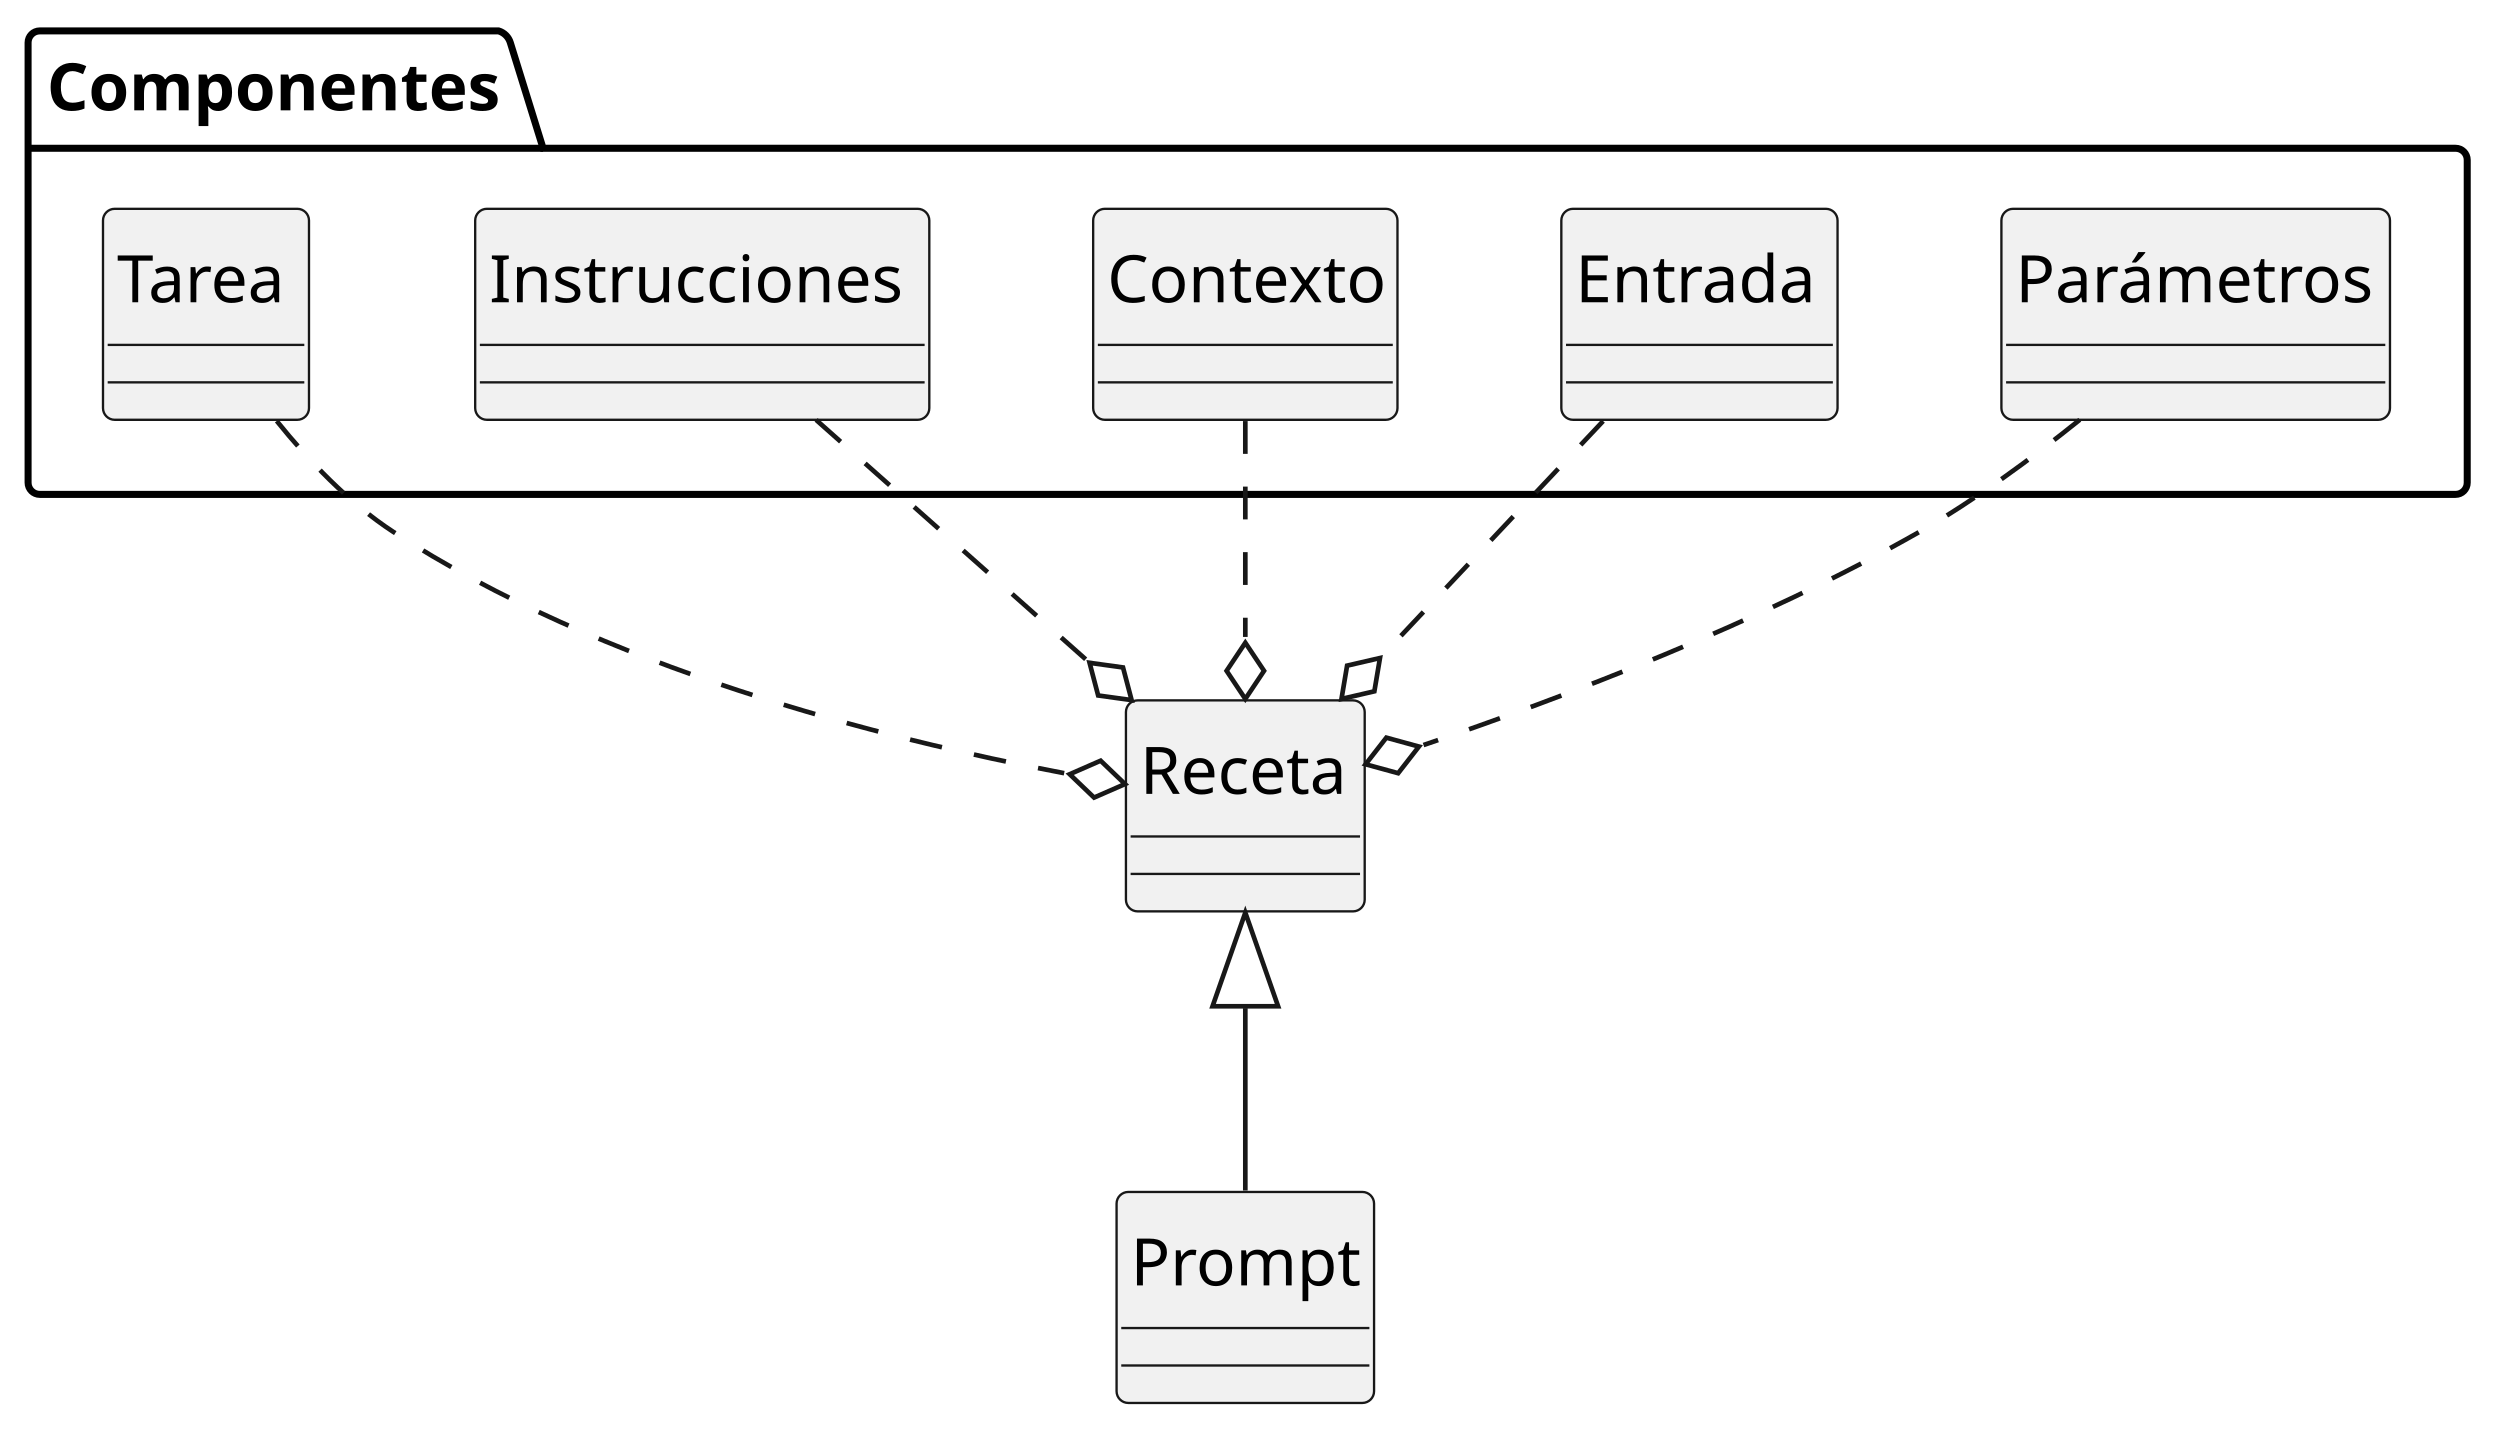
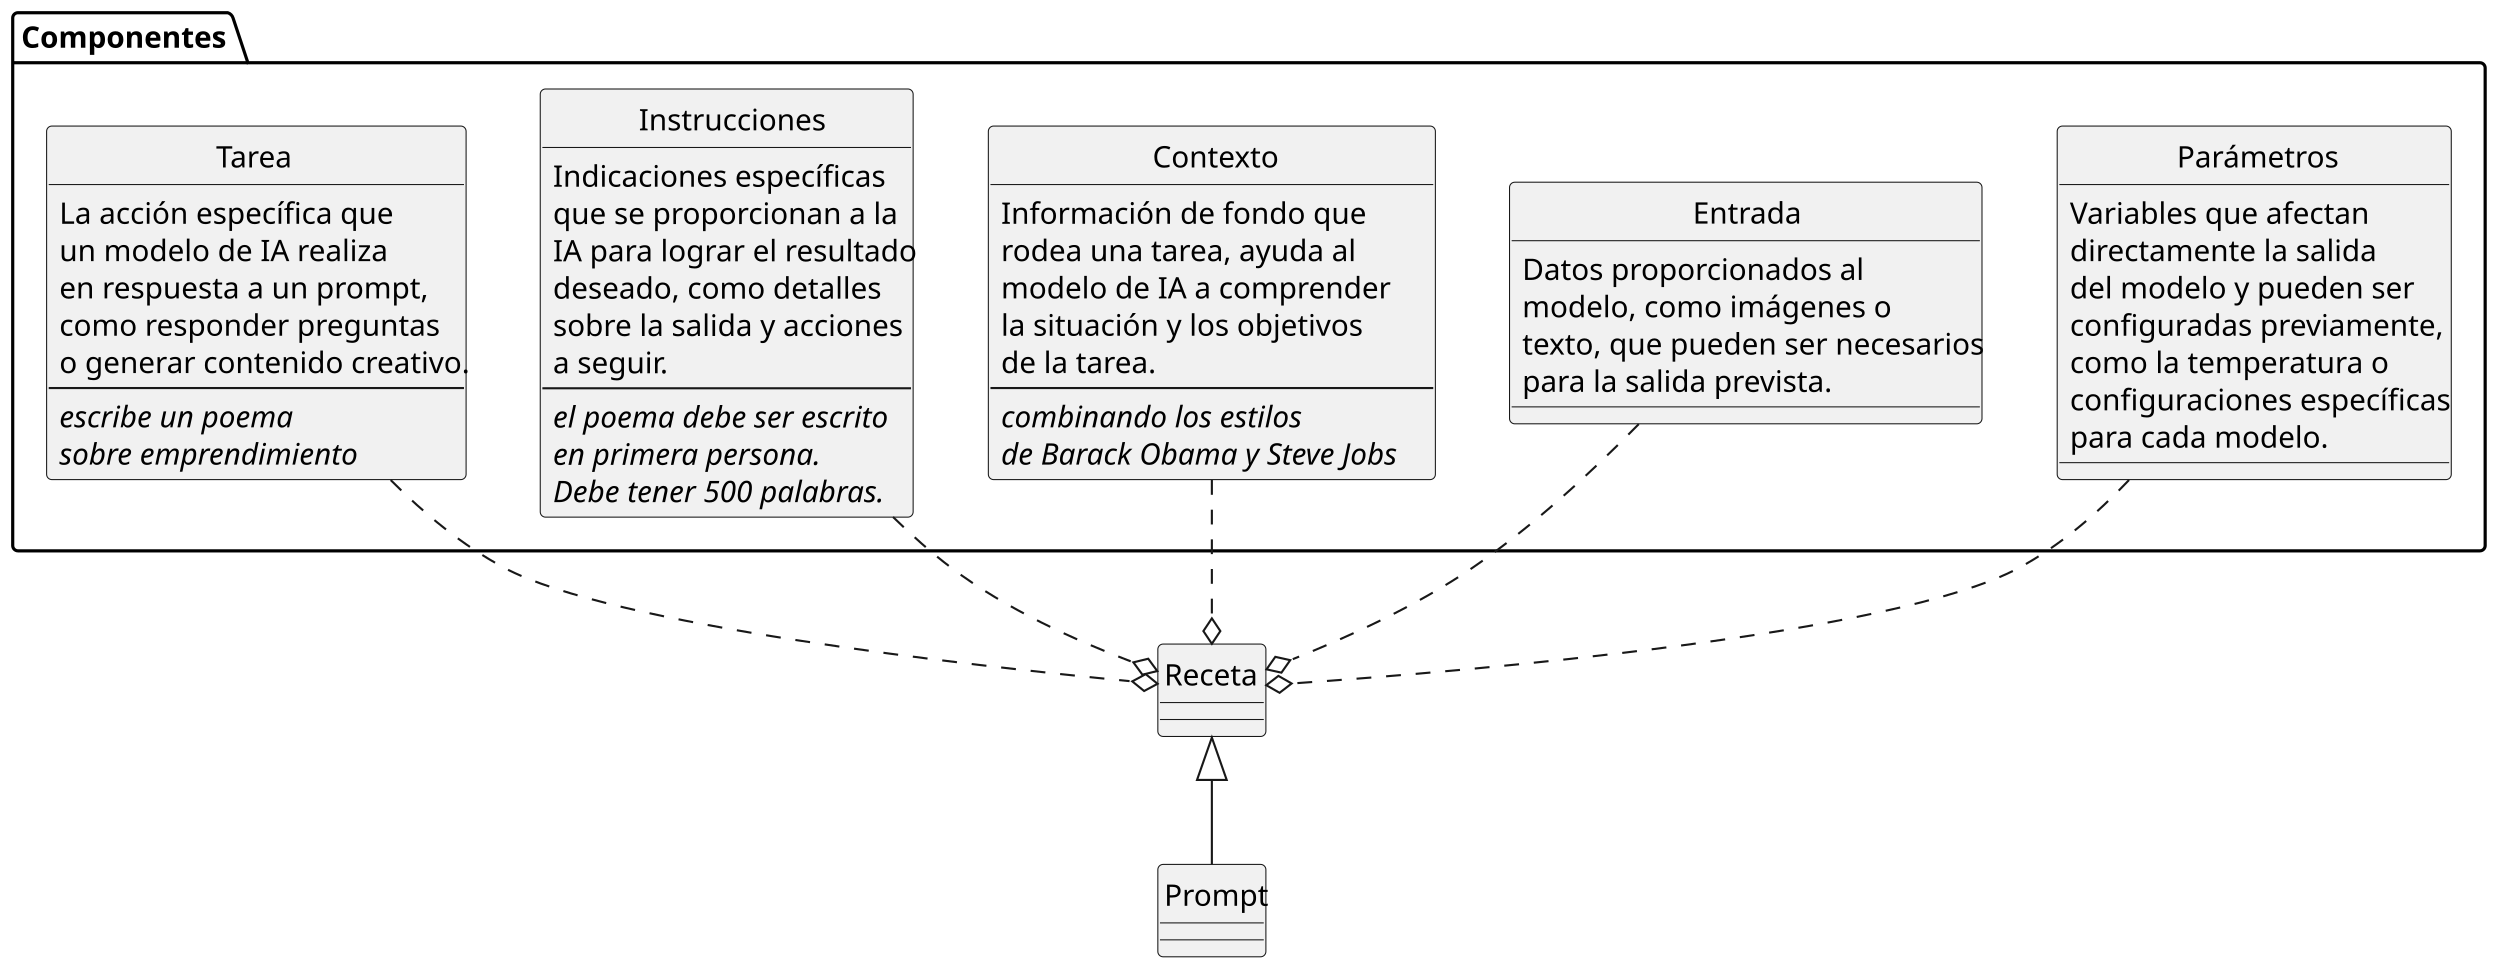
- <svg xmlns="http://www.w3.org/2000/svg" contentStyleType="text/css" height="306px" preserveAspectRatio="none" style="width:534px;height:306px;background:#FFFFFF;" version="1.1" viewBox="0 0 534 306" width="534px" zoomAndPan="magnify">
+ <svg xmlns="http://www.w3.org/2000/svg" contentStyleType="text/css" height="458px" preserveAspectRatio="none" style="width:1180px;height:458px;background:#FFFFFF;" version="1.1" viewBox="0 0 1180 458" width="1180px" zoomAndPan="magnify">
  <defs />
  <g>
    <g id="cluster_Componentes">
-       <path d="M8.5,6.602 L106.5,6.602 A3.75,3.75 0 0 1 109,9.102 L116,31.67 L524.5,31.67 A2.5,2.5 0 0 1 527,34.17 L527,103.102 A2.5,2.5 0 0 1 524.5,105.602 L8.5,105.602 A2.5,2.5 0 0 1 6,103.102 L6,9.102 A2.5,2.5 0 0 1 8.5,6.602 " fill="none" style="stroke:#000000;stroke-width:1.5;" />
-       <line style="stroke:#000000;stroke-width:1.5;" x1="6" x2="116" y1="31.67" y2="31.67" />
-       <text fill="#000000" font-family="sans-serif" font-size="14" font-weight="bold" lengthAdjust="spacing" textLength="97" x="10" y="23.568">Componentes</text>
+       <path d="M8.5,6 L107.5,6 A3.75,3.75 0 0 1 110,8.5 L117,29.609 L1170.5,29.609 A2.5,2.5 0 0 1 1173,32.109 L1173,257.5 A2.5,2.5 0 0 1 1170.5,260 L8.5,260 A2.5,2.5 0 0 1 6,257.5 L6,8.5 A2.5,2.5 0 0 1 8.5,6 " fill="none" style="stroke:#000000;stroke-width:1.5;" />
+       <line style="stroke:#000000;stroke-width:1.5;" x1="6" x2="117" y1="29.609" y2="29.609" />
+       <text fill="#000000" font-family="sans-serif" font-size="14" font-weight="bold" lengthAdjust="spacing" textLength="98" x="10" y="22.533">Componentes</text>
    </g>
    <g id="elem_Tarea">
-       <rect fill="#F1F1F1" height="45.068" id="Tarea" rx="2.5" ry="2.5" style="stroke:#181818;stroke-width:0.5;" width="44" x="22" y="44.602" />
-       <text fill="#000000" font-family="sans-serif" font-size="14" lengthAdjust="spacing" textLength="38" x="25" y="64.568">Tarea</text>
-       <line style="stroke:#181818;stroke-width:0.5;" x1="23" x2="65" y1="73.67" y2="73.67" />
-       <line style="stroke:#181818;stroke-width:0.5;" x1="23" x2="65" y1="81.67" y2="81.67" />
+       <rect codeLine="15" fill="#F1F1F1" height="166.875" id="Tarea" rx="2.5" ry="2.5" style="stroke:#181818;stroke-width:0.5;" width="198" x="22" y="59.5" />
+       <text fill="#000000" font-family="sans-serif" font-size="14" lengthAdjust="spacing" textLength="38" x="102" y="79.033">Tarea</text>
+       <line style="stroke:#181818;stroke-width:0.5;" x1="23" x2="219" y1="87.109" y2="87.109" />
+       <text fill="#000000" font-family="sans-serif" font-size="14" lengthAdjust="spacing" textLength="156" x="28" y="105.643">La acción específica que</text>
+       <text fill="#000000" font-family="sans-serif" font-size="14" lengthAdjust="spacing" textLength="147" x="28" y="123.252">un modelo de IA realiza</text>
+       <text fill="#000000" font-family="sans-serif" font-size="14" lengthAdjust="spacing" textLength="167" x="28" y="140.861">en respuesta a un prompt,</text>
+       <text fill="#000000" font-family="sans-serif" font-size="14" lengthAdjust="spacing" textLength="171" x="28" y="158.471">como responder preguntas</text>
+       <text fill="#000000" font-family="sans-serif" font-size="14" lengthAdjust="spacing" textLength="186" x="28" y="176.08">o generar contenido creativo.</text>
+       <line style="stroke:#181818;stroke-width:1.0;" x1="23" x2="219" y1="183.156" y2="183.156" />
+       <text fill="#000000" font-family="sans-serif" font-size="14" font-style="italic" lengthAdjust="spacing" textLength="113" x="28" y="201.69">escribe un poema</text>
+       <text fill="#000000" font-family="sans-serif" font-size="14" font-style="italic" lengthAdjust="spacing" textLength="141" x="28" y="219.299">sobre emprendimiento</text>
    </g>
    <g id="elem_Instrucciones">
-       <rect fill="#F1F1F1" height="45.068" id="Instrucciones" rx="2.5" ry="2.5" style="stroke:#181818;stroke-width:0.5;" width="97" x="101.5" y="44.602" />
-       <text fill="#000000" font-family="sans-serif" font-size="14" lengthAdjust="spacing" textLength="91" x="104.5" y="64.568">Instrucciones</text>
-       <line style="stroke:#181818;stroke-width:0.5;" x1="102.5" x2="197.5" y1="73.67" y2="73.67" />
-       <line style="stroke:#181818;stroke-width:0.5;" x1="102.5" x2="197.5" y1="81.67" y2="81.67" />
+       <rect codeLine="26" fill="#F1F1F1" height="202.094" id="Instrucciones" rx="2.5" ry="2.5" style="stroke:#181818;stroke-width:0.5;" width="176" x="255" y="42" />
+       <text fill="#000000" font-family="sans-serif" font-size="14" lengthAdjust="spacing" textLength="83" x="301.5" y="61.533">Instrucciones</text>
+       <line style="stroke:#181818;stroke-width:0.5;" x1="256" x2="430" y1="69.609" y2="69.609" />
+       <text fill="#000000" font-family="sans-serif" font-size="14" lengthAdjust="spacing" textLength="152" x="261" y="88.143">Indicaciones específicas</text>
+       <text fill="#000000" font-family="sans-serif" font-size="14" lengthAdjust="spacing" textLength="158" x="261" y="105.752">que se proporcionan a la</text>
+       <text fill="#000000" font-family="sans-serif" font-size="14" lengthAdjust="spacing" textLength="164" x="261" y="123.361">IA para lograr el resultado</text>
+       <text fill="#000000" font-family="sans-serif" font-size="14" lengthAdjust="spacing" textLength="150" x="261" y="140.971">deseado, como detalles</text>
+       <text fill="#000000" font-family="sans-serif" font-size="14" lengthAdjust="spacing" textLength="163" x="261" y="158.58">sobre la salida y acciones</text>
+       <text fill="#000000" font-family="sans-serif" font-size="14" lengthAdjust="spacing" textLength="55" x="261" y="176.19">a seguir.</text>
+       <line style="stroke:#181818;stroke-width:1.0;" x1="256" x2="430" y1="183.266" y2="183.266" />
+       <text fill="#000000" font-family="sans-serif" font-size="14" font-style="italic" lengthAdjust="spacing" textLength="164" x="261" y="201.799">el poema debe ser escrito</text>
+       <text fill="#000000" font-family="sans-serif" font-size="14" font-style="italic" lengthAdjust="spacing" textLength="128" x="261" y="219.408">en primera persona.</text>
+       <text fill="#000000" font-family="sans-serif" font-size="14" font-style="italic" lengthAdjust="spacing" textLength="162" x="261" y="237.018">Debe tener 500 palabras.</text>
    </g>
    <g id="elem_Contexto">
-       <rect fill="#F1F1F1" height="45.068" id="Contexto" rx="2.5" ry="2.5" style="stroke:#181818;stroke-width:0.5;" width="65" x="233.5" y="44.602" />
-       <text fill="#000000" font-family="sans-serif" font-size="14" lengthAdjust="spacing" textLength="59" x="236.5" y="64.568">Contexto</text>
-       <line style="stroke:#181818;stroke-width:0.5;" x1="234.5" x2="297.5" y1="73.67" y2="73.67" />
-       <line style="stroke:#181818;stroke-width:0.5;" x1="234.5" x2="297.5" y1="81.67" y2="81.67" />
+       <rect codeLine="39" fill="#F1F1F1" height="166.875" id="Contexto" rx="2.5" ry="2.5" style="stroke:#181818;stroke-width:0.5;" width="211" x="466.5" y="59.5" />
+       <text fill="#000000" font-family="sans-serif" font-size="14" lengthAdjust="spacing" textLength="56" x="544" y="79.033">Contexto</text>
+       <line style="stroke:#181818;stroke-width:0.5;" x1="467.5" x2="676.5" y1="87.109" y2="87.109" />
+       <text fill="#000000" font-family="sans-serif" font-size="14" lengthAdjust="spacing" textLength="161" x="472.5" y="105.643">Información de fondo que</text>
+       <text fill="#000000" font-family="sans-serif" font-size="14" lengthAdjust="spacing" textLength="164" x="472.5" y="123.252">rodea una tarea, ayuda al</text>
+       <text fill="#000000" font-family="sans-serif" font-size="14" lengthAdjust="spacing" textLength="174" x="472.5" y="140.861">modelo de IA a comprender</text>
+       <text fill="#000000" font-family="sans-serif" font-size="14" lengthAdjust="spacing" textLength="164" x="472.5" y="158.471">la situación y los objetivos</text>
+       <text fill="#000000" font-family="sans-serif" font-size="14" lengthAdjust="spacing" textLength="72" x="472.5" y="176.08">de la tarea.</text>
+       <line style="stroke:#181818;stroke-width:1.0;" x1="467.5" x2="676.5" y1="183.156" y2="183.156" />
+       <text fill="#000000" font-family="sans-serif" font-size="14" font-style="italic" lengthAdjust="spacing" textLength="143" x="472.5" y="201.69">combinando los estilos</text>
+       <text fill="#000000" font-family="sans-serif" font-size="14" font-style="italic" lengthAdjust="spacing" textLength="199" x="472.5" y="219.299">de Barack Obama y Steve Jobs</text>
    </g>
    <g id="elem_Entrada">
-       <rect fill="#F1F1F1" height="45.068" id="Entrada" rx="2.5" ry="2.5" style="stroke:#181818;stroke-width:0.5;" width="59" x="333.5" y="44.602" />
-       <text fill="#000000" font-family="sans-serif" font-size="14" lengthAdjust="spacing" textLength="53" x="336.5" y="64.568">Entrada</text>
-       <line style="stroke:#181818;stroke-width:0.5;" x1="334.5" x2="391.5" y1="73.67" y2="73.67" />
-       <line style="stroke:#181818;stroke-width:0.5;" x1="334.5" x2="391.5" y1="81.67" y2="81.67" />
+       <rect codeLine="50" fill="#F1F1F1" height="114.047" id="Entrada" rx="2.5" ry="2.5" style="stroke:#181818;stroke-width:0.5;" width="223" x="712.5" y="86" />
+       <text fill="#000000" font-family="sans-serif" font-size="14" lengthAdjust="spacing" textLength="50" x="799" y="105.533">Entrada</text>
+       <line style="stroke:#181818;stroke-width:0.5;" x1="713.5" x2="934.5" y1="113.609" y2="113.609" />
+       <text fill="#000000" font-family="sans-serif" font-size="14" lengthAdjust="spacing" textLength="155" x="718.5" y="132.143">Datos proporcionados al</text>
+       <text fill="#000000" font-family="sans-serif" font-size="14" lengthAdjust="spacing" textLength="165" x="718.5" y="149.752">modelo, como imágenes o</text>
+       <text fill="#000000" font-family="sans-serif" font-size="14" lengthAdjust="spacing" textLength="211" x="718.5" y="167.361">texto, que pueden ser necesarios</text>
+       <text fill="#000000" font-family="sans-serif" font-size="14" lengthAdjust="spacing" textLength="143" x="718.5" y="184.971">para la salida prevista.</text>
+       <line style="stroke:#181818;stroke-width:0.5;" x1="713.5" x2="934.5" y1="192.047" y2="192.047" />
    </g>
    <g id="elem_Parámetros">
-       <rect fill="#F1F1F1" height="45.068" id="Parámetros" rx="2.5" ry="2.5" style="stroke:#181818;stroke-width:0.5;" width="83" x="427.5" y="44.602" />
-       <text fill="#000000" font-family="sans-serif" font-size="14" lengthAdjust="spacing" textLength="77" x="430.5" y="64.568">Parámetros</text>
-       <line style="stroke:#181818;stroke-width:0.5;" x1="428.5" x2="509.5" y1="73.67" y2="73.67" />
-       <line style="stroke:#181818;stroke-width:0.5;" x1="428.5" x2="509.5" y1="81.67" y2="81.67" />
+       <rect codeLine="57" fill="#F1F1F1" height="166.875" id="Parámetros" rx="2.5" ry="2.5" style="stroke:#181818;stroke-width:0.5;" width="186" x="971" y="59.5" />
+       <text fill="#000000" font-family="sans-serif" font-size="14" lengthAdjust="spacing" textLength="73" x="1027.5" y="79.033">Parámetros</text>
+       <line style="stroke:#181818;stroke-width:0.5;" x1="972" x2="1156" y1="87.109" y2="87.109" />
+       <text fill="#000000" font-family="sans-serif" font-size="14" lengthAdjust="spacing" textLength="138" x="977" y="105.643">Variables que afectan</text>
+       <text fill="#000000" font-family="sans-serif" font-size="14" lengthAdjust="spacing" textLength="138" x="977" y="123.252">directamente la salida</text>
+       <text fill="#000000" font-family="sans-serif" font-size="14" lengthAdjust="spacing" textLength="156" x="977" y="140.861">del modelo y pueden ser</text>
+       <text fill="#000000" font-family="sans-serif" font-size="14" lengthAdjust="spacing" textLength="168" x="977" y="158.471">configuradas previamente,</text>
+       <text fill="#000000" font-family="sans-serif" font-size="14" lengthAdjust="spacing" textLength="142" x="977" y="176.08">como la temperatura o</text>
+       <text fill="#000000" font-family="sans-serif" font-size="14" lengthAdjust="spacing" textLength="174" x="977" y="193.69">configuraciones específicas</text>
+       <text fill="#000000" font-family="sans-serif" font-size="14" lengthAdjust="spacing" textLength="118" x="977" y="211.299">para cada modelo.</text>
+       <line style="stroke:#181818;stroke-width:0.5;" x1="972" x2="1156" y1="218.375" y2="218.375" />
    </g>
    <g id="elem_Prompt">
-       <rect fill="#F1F1F1" height="45.068" id="Prompt" rx="2.5" ry="2.5" style="stroke:#181818;stroke-width:0.5;" width="55" x="238.5" y="254.602" />
-       <text fill="#000000" font-family="sans-serif" font-size="14" lengthAdjust="spacing" textLength="49" x="241.5" y="274.568">Prompt</text>
-       <line style="stroke:#181818;stroke-width:0.5;" x1="239.5" x2="292.5" y1="283.67" y2="283.67" />
-       <line style="stroke:#181818;stroke-width:0.5;" x1="239.5" x2="292.5" y1="291.67" y2="291.67" />
+       <rect fill="#F1F1F1" height="43.609" id="Prompt" rx="2.5" ry="2.5" style="stroke:#181818;stroke-width:0.5;" width="51" x="546.5" y="408" />
+       <text fill="#000000" font-family="sans-serif" font-size="14" lengthAdjust="spacing" textLength="45" x="549.5" y="427.533">Prompt</text>
+       <line style="stroke:#181818;stroke-width:0.5;" x1="547.5" x2="596.5" y1="435.609" y2="435.609" />
+       <line style="stroke:#181818;stroke-width:0.5;" x1="547.5" x2="596.5" y1="443.609" y2="443.609" />
    </g>
    <g id="elem_Receta">
-       <rect fill="#F1F1F1" height="45.068" id="Receta" rx="2.5" ry="2.5" style="stroke:#181818;stroke-width:0.5;" width="51" x="240.5" y="149.602" />
-       <text fill="#000000" font-family="sans-serif" font-size="14" lengthAdjust="spacing" textLength="45" x="243.5" y="169.568">Receta</text>
-       <line style="stroke:#181818;stroke-width:0.5;" x1="241.5" x2="290.5" y1="178.67" y2="178.67" />
-       <line style="stroke:#181818;stroke-width:0.5;" x1="241.5" x2="290.5" y1="186.67" y2="186.67" />
+       <rect fill="#F1F1F1" height="43.609" id="Receta" rx="2.5" ry="2.5" style="stroke:#181818;stroke-width:0.5;" width="51" x="546.5" y="304" />
+       <text fill="#000000" font-family="sans-serif" font-size="14" lengthAdjust="spacing" textLength="45" x="549.5" y="323.533">Receta</text>
+       <line style="stroke:#181818;stroke-width:0.5;" x1="547.5" x2="596.5" y1="331.609" y2="331.609" />
+       <line style="stroke:#181818;stroke-width:0.5;" x1="547.5" x2="596.5" y1="339.609" y2="339.609" />
    </g>
    <g id="link_Receta_Prompt">
-       <path codeLine="5" d="M266,215.342 C266,228.722 266,242.962 266,254.292 " fill="none" id="Receta-backto-Prompt" style="stroke:#181818;stroke-width:1.0;" />
-       <polygon fill="none" points="259,214.942,266,194.942,273,214.942,259,214.942" style="stroke:#181818;stroke-width:1.0;" />
+       <path codeLine="5" d="M572,368.17 C572,381.8 572,396.41 572,407.89 " fill="none" id="Receta-backto-Prompt" style="stroke:#181818;stroke-width:1.0;" />
+       <polygon fill="none" points="565,368.13,572,348.13,579,368.13,565,368.13" style="stroke:#181818;stroke-width:1.0;" />
    </g>
    <g id="link_Tarea_Receta">
-       <path codeLine="8" d="M59.11,89.922 C65.88,98.332 74.48,107.402 84,113.602 C128.47,142.602 188.57,157.822 227.31,165.152 " fill="none" id="Tarea-to-Receta" style="stroke:#181818;stroke-width:1.0;stroke-dasharray:7.0,7.0;" />
-       <polygon fill="none" points="240.3,167.472,235.091,162.485,228.485,165.375,233.693,170.362,240.3,167.472" style="stroke:#181818;stroke-width:1.0;" />
+       <path codeLine="8" d="M184.41,226.59 C200.29,242.54 218.43,257.52 238,268 C288.65,295.13 456.47,314.04 533.16,321.49 " fill="none" id="Tarea-to-Receta" style="stroke:#181818;stroke-width:1.0;stroke-dasharray:7.0,7.0;" />
+       <polygon fill="none" points="546.37,322.74,540.775,318.191,534.424,321.606,540.019,326.155,546.37,322.74" style="stroke:#181818;stroke-width:1.0;" />
    </g>
    <g id="link_Instrucciones_Receta">
-       <path codeLine="9" d="M174.32,89.692 C191.02,104.522 213.43,124.422 231.91,140.832 " fill="none" id="Instrucciones-to-Receta" style="stroke:#181818;stroke-width:1.0;stroke-dasharray:7.0,7.0;" />
-       <polygon fill="none" points="241.71,149.542,239.875,142.568,232.732,141.579,234.567,148.553,241.71,149.542" style="stroke:#181818;stroke-width:1.0;" />
+       <path codeLine="9" d="M421.51,244.02 C430.3,252.65 439.52,260.81 449,268 C474.71,287.5 508.16,302.46 533.69,312.15 " fill="none" id="Instrucciones-to-Receta" style="stroke:#181818;stroke-width:1.0;stroke-dasharray:7.0,7.0;" />
+       <polygon fill="none" points="546.23,316.74,541.965,310.926,534.957,312.626,539.222,318.441,546.23,316.74" style="stroke:#181818;stroke-width:1.0;" />
    </g>
    <g id="link_Contexto_Receta">
-       <path codeLine="10" d="M266,89.942 C266,103.332 266,120.762 266,136.042 " fill="none" id="Contexto-to-Receta" style="stroke:#181818;stroke-width:1.0;stroke-dasharray:7.0,7.0;" />
-       <polygon fill="none" points="266,149.292,270,143.292,266,137.292,262,143.292,266,149.292" style="stroke:#181818;stroke-width:1.0;" />
+       <path codeLine="10" d="M572,226.56 C572,249.18 572,272.47 572,290.71 " fill="none" id="Contexto-to-Receta" style="stroke:#181818;stroke-width:1.0;stroke-dasharray:7.0,7.0;" />
+       <polygon fill="none" points="572,303.87,576,297.87,572,291.87,568,297.87,572,303.87" style="stroke:#181818;stroke-width:1.0;" />
    </g>
    <g id="link_Entrada_Receta">
-       <path codeLine="11" d="M342.43,89.942 C328.8,104.422 310.7,123.642 295.54,139.742 " fill="none" id="Entrada-to-Receta" style="stroke:#181818;stroke-width:1.0;stroke-dasharray:7.0,7.0;" />
-       <polygon fill="none" points="286.54,149.292,293.565,147.664,294.764,140.554,287.739,142.181,286.54,149.292" style="stroke:#181818;stroke-width:1.0;" />
+       <path codeLine="11" d="M773.51,200.17 C750.99,223.1 723.21,248.71 695,268 C668.53,286.1 635.39,301.08 610.19,311.13 " fill="none" id="Entrada-to-Receta" style="stroke:#181818;stroke-width:1.0;stroke-dasharray:7.0,7.0;" />
+       <polygon fill="none" points="597.8,315.93,604.84,317.492,608.989,311.594,601.949,310.032,597.8,315.93" style="stroke:#181818;stroke-width:1.0;" />
    </g>
    <g id="link_Parámetros_Receta">
-       <path codeLine="12" d="M444.24,89.662 C434.07,97.842 421.91,106.812 410,113.602 C375.88,133.062 333.88,149.022 304.06,159.142 " fill="none" id="Parámetros-to-Receta" style="stroke:#181818;stroke-width:1.0;stroke-dasharray:7.0,7.0;" />
-       <polygon fill="none" points="291.69,163.252,298.645,165.157,303.078,159.469,296.123,157.565,291.69,163.252" style="stroke:#181818;stroke-width:1.0;" />
+       <path codeLine="12" d="M1004.9,226.56 C989.73,242.61 972.2,257.65 953,268 C894.24,299.69 695.43,316.62 610.73,322.54 " fill="none" id="Parámetros-to-Receta" style="stroke:#181818;stroke-width:1.0;stroke-dasharray:7.0,7.0;" />
+       <polygon fill="none" points="597.69,323.42,603.949,327.002,609.662,322.603,603.404,319.021,597.69,323.42" style="stroke:#181818;stroke-width:1.0;" />
    </g>
  </g>
</svg>
